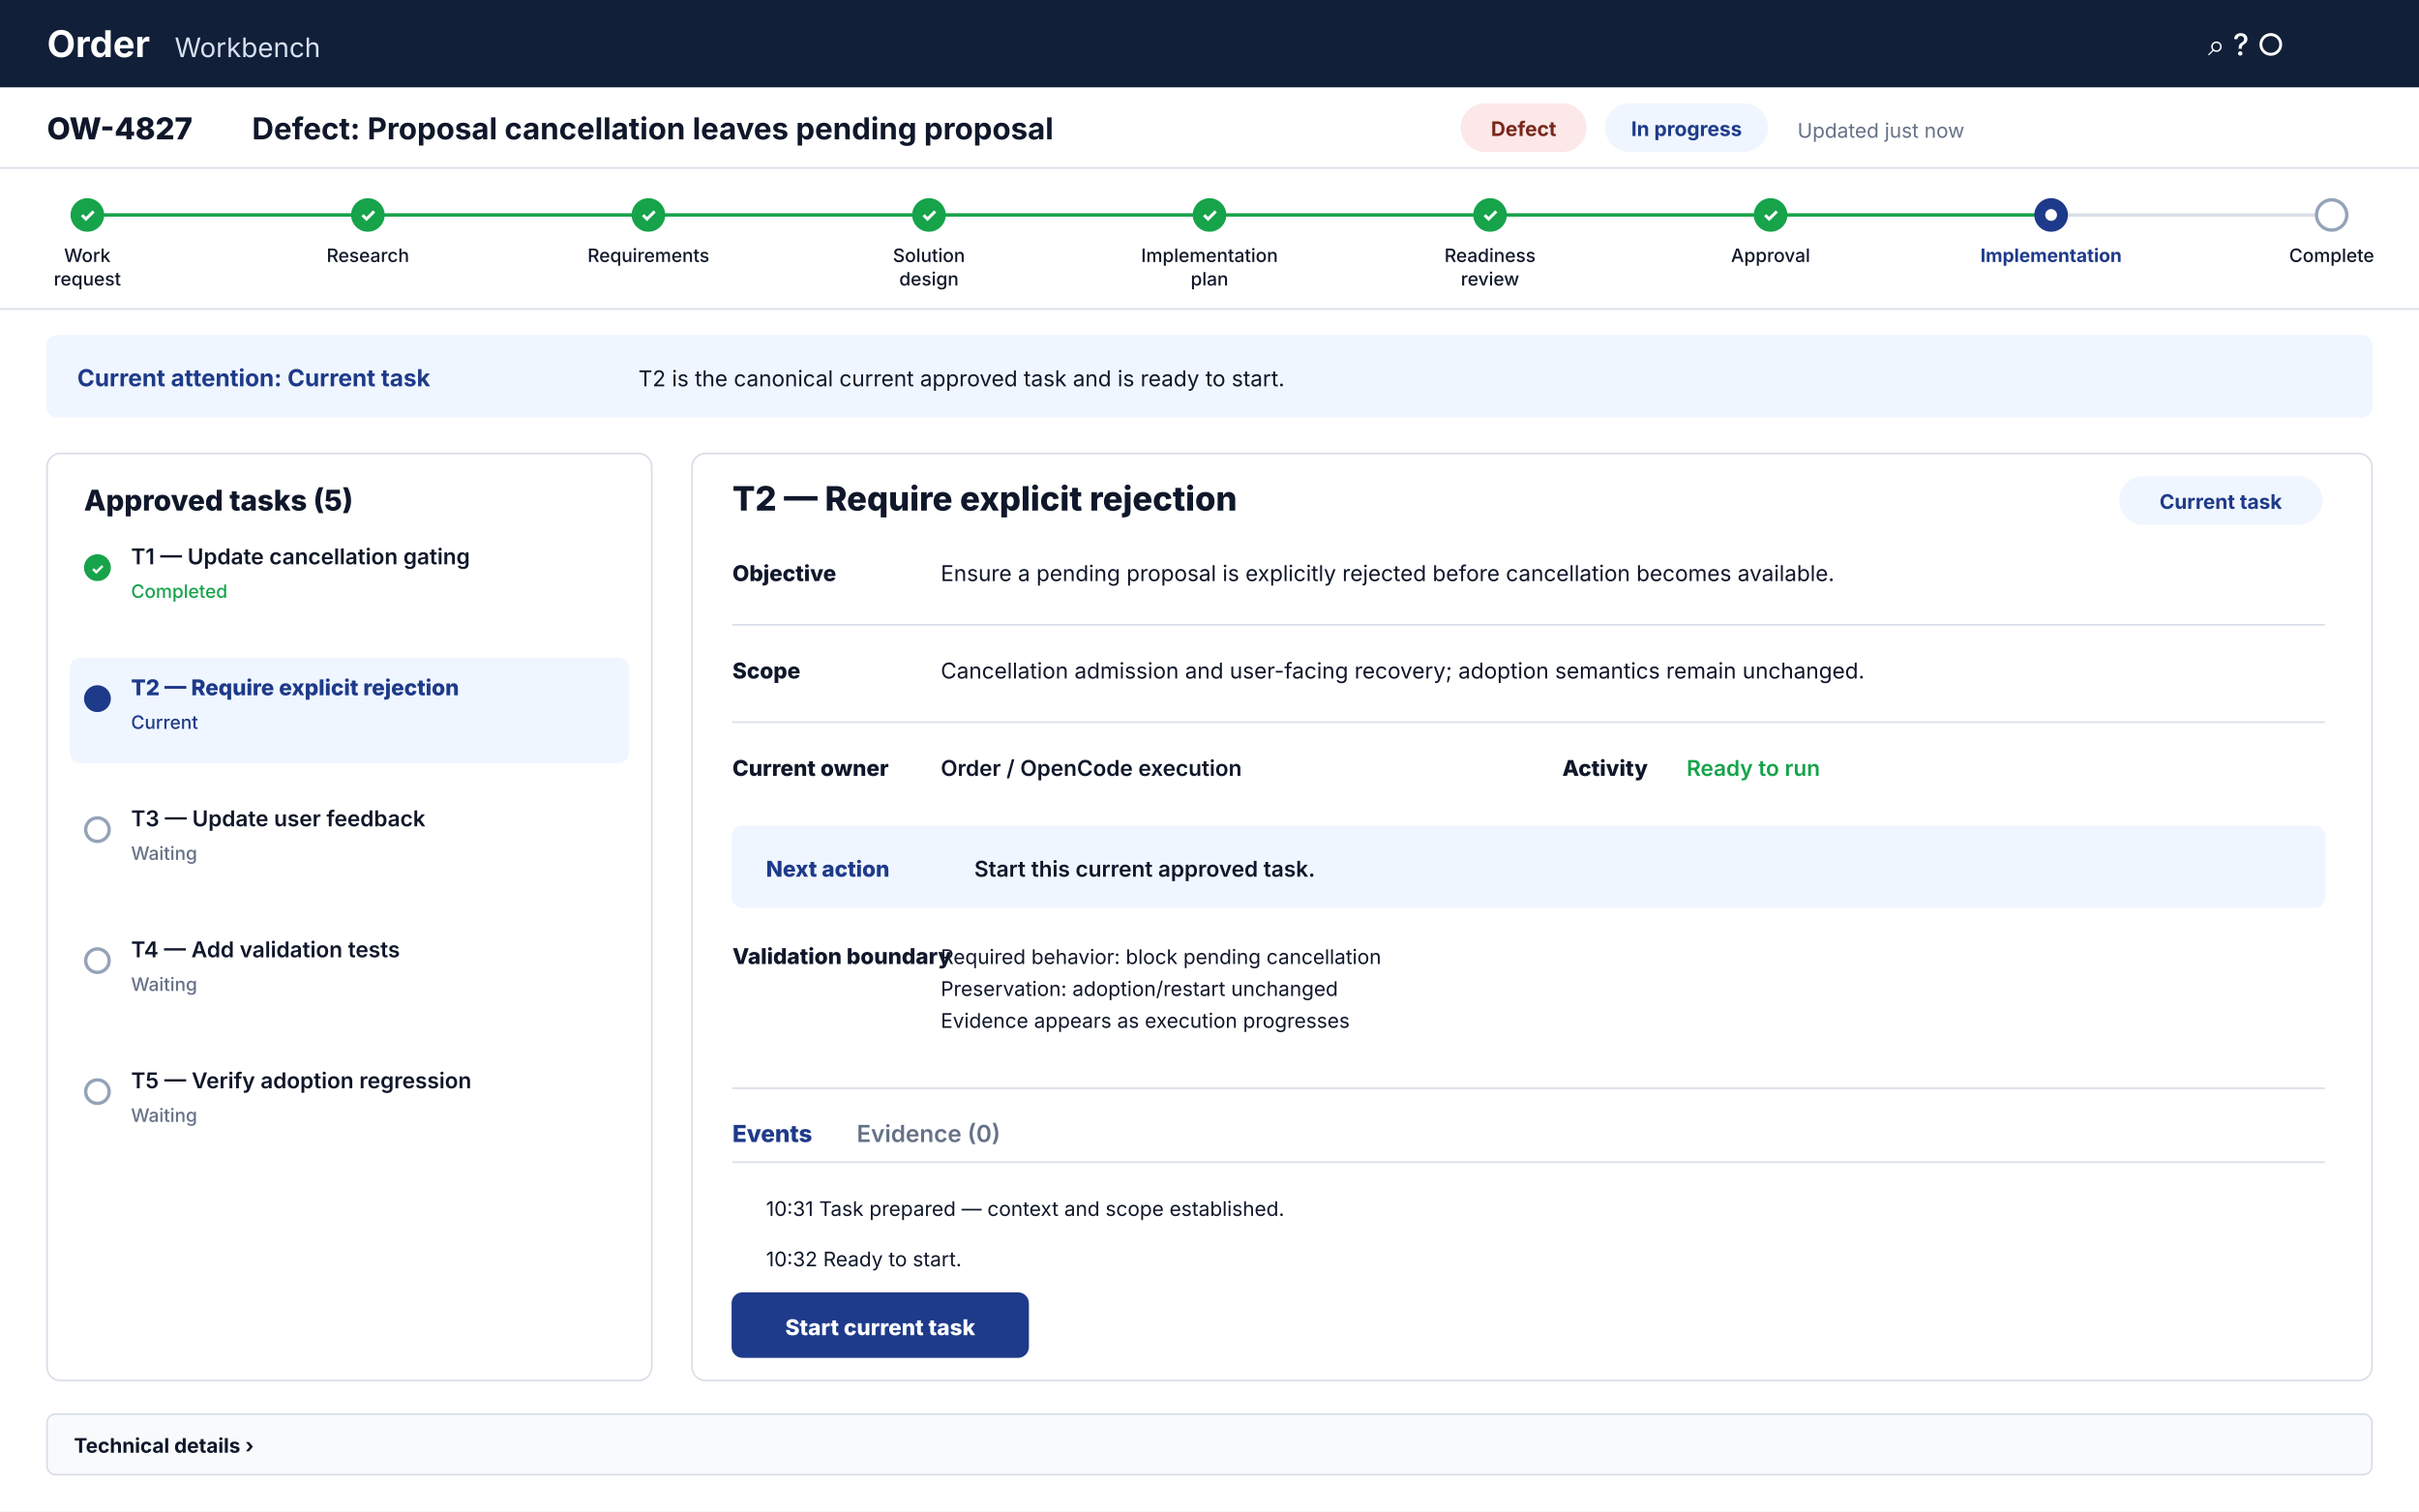
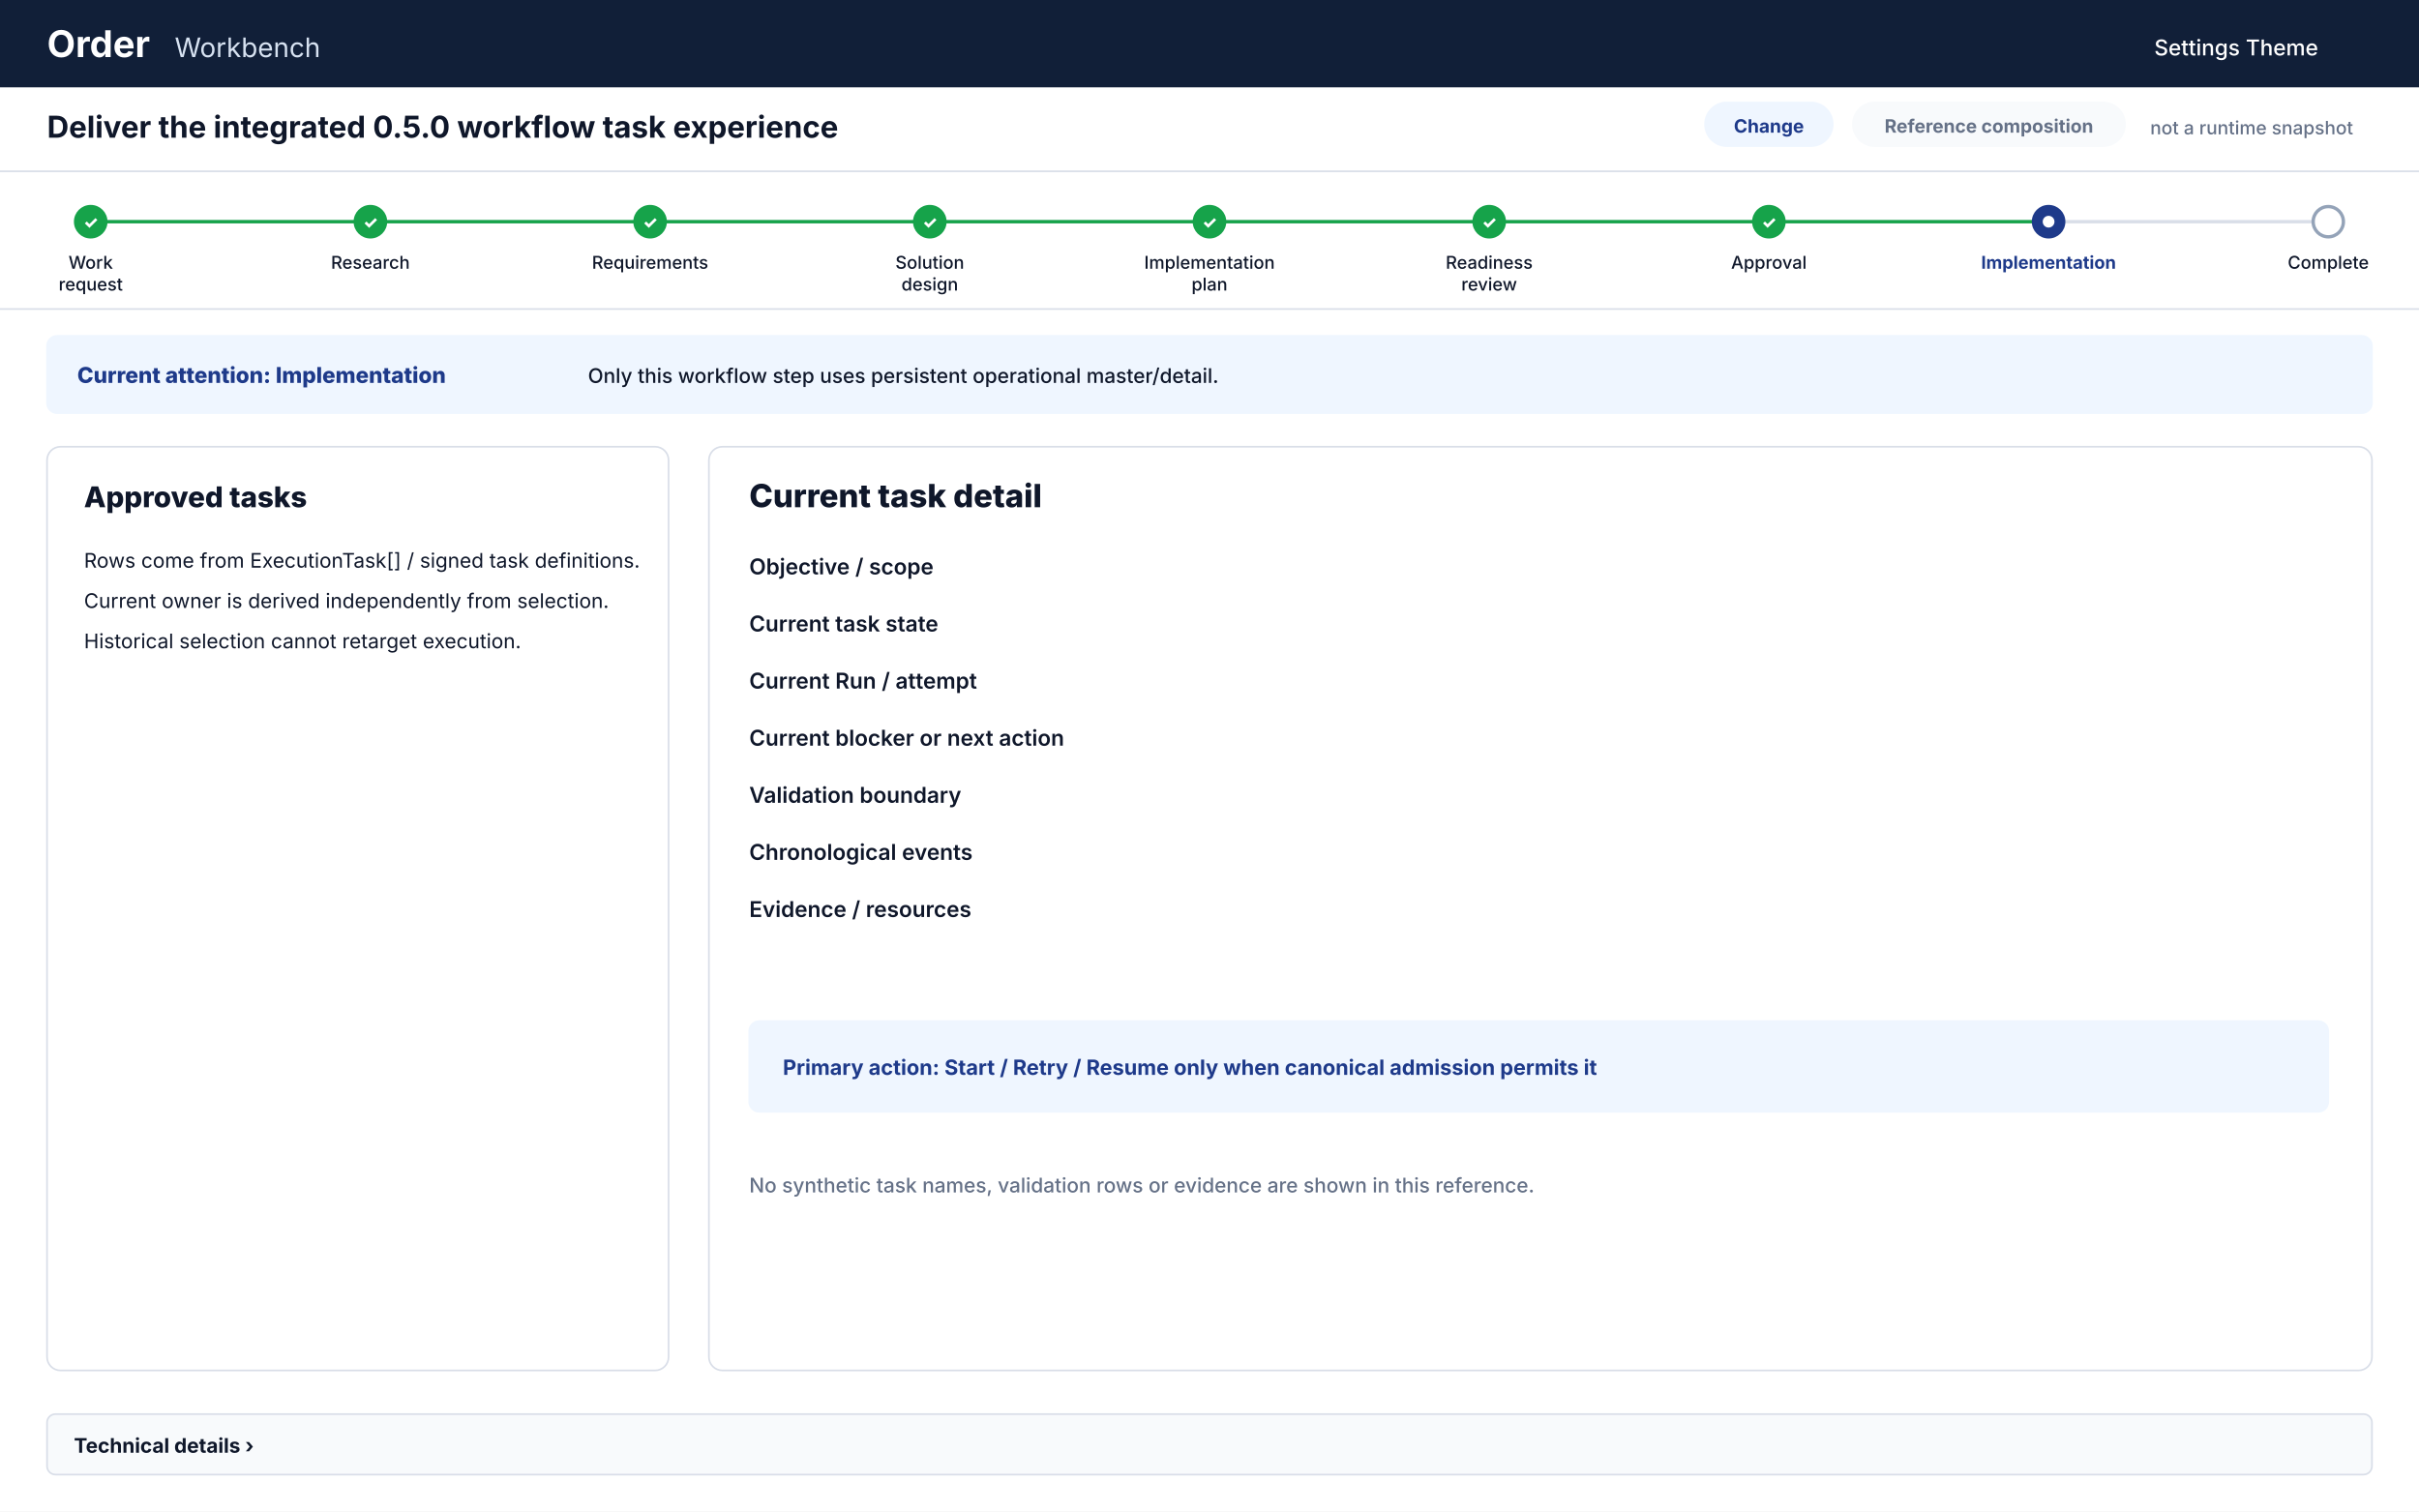
<svg xmlns="http://www.w3.org/2000/svg" width="1440" height="900" viewBox="0 0 1440 900">
  <rect width="1440" height="900" fill="#FFFFFF" />
  <rect width="1440" height="52" fill="#111F38" />
-   <text x="28" y="34" font-family="ui-sans-serif,system-ui,-apple-system,Segoe UI,sans-serif" font-size="22" font-weight="700" fill="#FFFFFF" text-anchor="start">Order</text>
+   <text x="28" y="34" font-family="ui-sans-serif,system-ui,-apple-system,Segoe UI,sans-serif" font-size="22" font-weight="700" fill="#fff" text-anchor="start">Order</text>
  <text x="104" y="34" font-family="ui-sans-serif,system-ui,-apple-system,Segoe UI,sans-serif" font-size="16" font-weight="400" fill="#D7E2F1" text-anchor="start">Workbench</text>
-   <text x="1360" y="33" font-family="ui-sans-serif,system-ui,-apple-system,Segoe UI,sans-serif" font-size="18" font-weight="500" fill="#FFFFFF" text-anchor="end">⌕   ?   ○</text>
-   <line x1="0" y1="100" x2="1440" y2="100" stroke="#D9DEE8" stroke-width="1" />
-   <text x="28" y="83" font-family="ui-sans-serif,system-ui,-apple-system,Segoe UI,sans-serif" font-size="18" font-weight="800" fill="#0F172A" text-anchor="start">OW-4827</text>
-   <text x="150" y="83" font-family="ui-sans-serif,system-ui,-apple-system,Segoe UI,sans-serif" font-size="18" font-weight="700" fill="#0F172A" text-anchor="start">Defect: Proposal cancellation leaves pending proposal</text>
-   <rect x="870" y="62" width="74" height="28" rx="14" fill="#FCE8E8" stroke="#FCE8E8" />
-   <text x="907" y="81" font-family="ui-sans-serif,system-ui,-apple-system,Segoe UI,sans-serif" font-size="12" font-weight="700" fill="#7A271A" text-anchor="middle">Defect</text>
-   <rect x="956" y="62" width="96" height="28" rx="14" fill="#EFF6FF" stroke="#EFF6FF" />
-   <text x="1004" y="81" font-family="ui-sans-serif,system-ui,-apple-system,Segoe UI,sans-serif" font-size="12" font-weight="700" fill="#1E3A8A" text-anchor="middle">In progress</text>
-   <text x="1070" y="82" font-family="ui-sans-serif,system-ui,-apple-system,Segoe UI,sans-serif" font-size="12" font-weight="400" fill="#657187" text-anchor="start">Updated just now</text>
-   <line x1="52" y1="128" x2="1388" y2="128" stroke="#D9DEE8" stroke-width="2" />
-   <line x1="52" y1="128" x2="1221" y2="128" stroke="#16A34A" stroke-width="2" />
-   <circle cx="52" cy="128" r="9" fill="#16A34A" stroke="#16A34A" stroke-width="2" />
-   <text x="52" y="132" font-family="ui-sans-serif,system-ui,-apple-system,Segoe UI,sans-serif" font-size="11" font-weight="800" fill="#fff" text-anchor="middle">✓</text>
-   <text x="52" y="156" font-family="ui-sans-serif,system-ui,-apple-system,Segoe UI,sans-serif" font-size="11" font-weight="500" fill="#0F172A" text-anchor="middle">Work</text>
-   <text x="52" y="170" font-family="ui-sans-serif,system-ui,-apple-system,Segoe UI,sans-serif" font-size="11" font-weight="500" fill="#0F172A" text-anchor="middle">request</text>
-   <circle cx="219" cy="128" r="9" fill="#16A34A" stroke="#16A34A" stroke-width="2" />
-   <text x="219" y="132" font-family="ui-sans-serif,system-ui,-apple-system,Segoe UI,sans-serif" font-size="11" font-weight="800" fill="#fff" text-anchor="middle">✓</text>
-   <text x="219" y="156" font-family="ui-sans-serif,system-ui,-apple-system,Segoe UI,sans-serif" font-size="11" font-weight="500" fill="#0F172A" text-anchor="middle">Research</text>
-   <circle cx="386" cy="128" r="9" fill="#16A34A" stroke="#16A34A" stroke-width="2" />
-   <text x="386" y="132" font-family="ui-sans-serif,system-ui,-apple-system,Segoe UI,sans-serif" font-size="11" font-weight="800" fill="#fff" text-anchor="middle">✓</text>
-   <text x="386" y="156" font-family="ui-sans-serif,system-ui,-apple-system,Segoe UI,sans-serif" font-size="11" font-weight="500" fill="#0F172A" text-anchor="middle">Requirements</text>
-   <circle cx="553" cy="128" r="9" fill="#16A34A" stroke="#16A34A" stroke-width="2" />
-   <text x="553" y="132" font-family="ui-sans-serif,system-ui,-apple-system,Segoe UI,sans-serif" font-size="11" font-weight="800" fill="#fff" text-anchor="middle">✓</text>
-   <text x="553" y="156" font-family="ui-sans-serif,system-ui,-apple-system,Segoe UI,sans-serif" font-size="11" font-weight="500" fill="#0F172A" text-anchor="middle">Solution</text>
-   <text x="553" y="170" font-family="ui-sans-serif,system-ui,-apple-system,Segoe UI,sans-serif" font-size="11" font-weight="500" fill="#0F172A" text-anchor="middle">design</text>
-   <circle cx="720" cy="128" r="9" fill="#16A34A" stroke="#16A34A" stroke-width="2" />
-   <text x="720" y="132" font-family="ui-sans-serif,system-ui,-apple-system,Segoe UI,sans-serif" font-size="11" font-weight="800" fill="#fff" text-anchor="middle">✓</text>
-   <text x="720" y="156" font-family="ui-sans-serif,system-ui,-apple-system,Segoe UI,sans-serif" font-size="11" font-weight="500" fill="#0F172A" text-anchor="middle">Implementation</text>
-   <text x="720" y="170" font-family="ui-sans-serif,system-ui,-apple-system,Segoe UI,sans-serif" font-size="11" font-weight="500" fill="#0F172A" text-anchor="middle">plan</text>
-   <circle cx="887" cy="128" r="9" fill="#16A34A" stroke="#16A34A" stroke-width="2" />
-   <text x="887" y="132" font-family="ui-sans-serif,system-ui,-apple-system,Segoe UI,sans-serif" font-size="11" font-weight="800" fill="#fff" text-anchor="middle">✓</text>
-   <text x="887" y="156" font-family="ui-sans-serif,system-ui,-apple-system,Segoe UI,sans-serif" font-size="11" font-weight="500" fill="#0F172A" text-anchor="middle">Readiness</text>
-   <text x="887" y="170" font-family="ui-sans-serif,system-ui,-apple-system,Segoe UI,sans-serif" font-size="11" font-weight="500" fill="#0F172A" text-anchor="middle">review</text>
-   <circle cx="1054" cy="128" r="9" fill="#16A34A" stroke="#16A34A" stroke-width="2" />
-   <text x="1054" y="132" font-family="ui-sans-serif,system-ui,-apple-system,Segoe UI,sans-serif" font-size="11" font-weight="800" fill="#fff" text-anchor="middle">✓</text>
-   <text x="1054" y="156" font-family="ui-sans-serif,system-ui,-apple-system,Segoe UI,sans-serif" font-size="11" font-weight="500" fill="#0F172A" text-anchor="middle">Approval</text>
-   <circle cx="1221" cy="128" r="9" fill="#1E3A8A" stroke="#1E3A8A" stroke-width="2" />
-   <circle cx="1221" cy="128" r="3.5" fill="#fff" />
-   <text x="1221" y="156" font-family="ui-sans-serif,system-ui,-apple-system,Segoe UI,sans-serif" font-size="11" font-weight="700" fill="#1E3A8A" text-anchor="middle">Implementation</text>
-   <circle cx="1388" cy="128" r="9" fill="#FFFFFF" stroke="#94A3B8" stroke-width="2" />
-   <text x="1388" y="156" font-family="ui-sans-serif,system-ui,-apple-system,Segoe UI,sans-serif" font-size="11" font-weight="500" fill="#0F172A" text-anchor="middle">Complete</text>
+   <text x="1380" y="33" font-family="ui-sans-serif,system-ui,-apple-system,Segoe UI,sans-serif" font-size="13" font-weight="500" fill="#fff" text-anchor="end">Settings   Theme</text>
+   <line x1="0" y1="102" x2="1440" y2="102" stroke="#D9DEE8" stroke-width="1" />
+   <text x="28" y="82" font-family="ui-sans-serif,system-ui,-apple-system,Segoe UI,sans-serif" font-size="18" font-weight="700" fill="#0F172A" text-anchor="start">Deliver the integrated 0.5.0 workflow task experience</text>
+   <rect x="1015" y="61" width="76" height="26" rx="13" fill="#EFF6FF" stroke="#EFF6FF" />
+   <text x="1053" y="79" font-family="ui-sans-serif,system-ui,-apple-system,Segoe UI,sans-serif" font-size="11" font-weight="700" fill="#1E3A8A" text-anchor="middle">Change</text>
+   <rect x="1103" y="61" width="162" height="26" rx="13" fill="#F8FAFC" stroke="#F8FAFC" />
+   <text x="1184" y="79" font-family="ui-sans-serif,system-ui,-apple-system,Segoe UI,sans-serif" font-size="11" font-weight="700" fill="#657187" text-anchor="middle">Reference composition</text>
+   <text x="1280" y="80" font-family="ui-sans-serif,system-ui,-apple-system,Segoe UI,sans-serif" font-size="11" font-weight="500" fill="#657187" text-anchor="start">not a runtime snapshot</text>
+   <line x1="54" y1="132" x2="1386" y2="132" stroke="#D9DEE8" stroke-width="2" />
+   <line x1="54" y1="132" x2="1219.5" y2="132" stroke="#16A34A" stroke-width="2" />
+   <circle cx="54" cy="132" r="9" fill="#16A34A" stroke="#16A34A" stroke-width="2" />
+   <text x="54" y="136" font-family="ui-sans-serif,system-ui,-apple-system,Segoe UI,sans-serif" font-size="10" font-weight="800" fill="#fff" text-anchor="middle">✓</text>
+   <text x="54" y="160" font-family="ui-sans-serif,system-ui,-apple-system,Segoe UI,sans-serif" font-size="10.5" font-weight="500" fill="#0F172A" text-anchor="middle">Work</text>
+   <text x="54" y="173" font-family="ui-sans-serif,system-ui,-apple-system,Segoe UI,sans-serif" font-size="10.5" font-weight="500" fill="#0F172A" text-anchor="middle">request</text>
+   <circle cx="220.5" cy="132" r="9" fill="#16A34A" stroke="#16A34A" stroke-width="2" />
+   <text x="220.5" y="136" font-family="ui-sans-serif,system-ui,-apple-system,Segoe UI,sans-serif" font-size="10" font-weight="800" fill="#fff" text-anchor="middle">✓</text>
+   <text x="220.5" y="160" font-family="ui-sans-serif,system-ui,-apple-system,Segoe UI,sans-serif" font-size="10.5" font-weight="500" fill="#0F172A" text-anchor="middle">Research</text>
+   <circle cx="387" cy="132" r="9" fill="#16A34A" stroke="#16A34A" stroke-width="2" />
+   <text x="387" y="136" font-family="ui-sans-serif,system-ui,-apple-system,Segoe UI,sans-serif" font-size="10" font-weight="800" fill="#fff" text-anchor="middle">✓</text>
+   <text x="387" y="160" font-family="ui-sans-serif,system-ui,-apple-system,Segoe UI,sans-serif" font-size="10.5" font-weight="500" fill="#0F172A" text-anchor="middle">Requirements</text>
+   <circle cx="553.5" cy="132" r="9" fill="#16A34A" stroke="#16A34A" stroke-width="2" />
+   <text x="553.5" y="136" font-family="ui-sans-serif,system-ui,-apple-system,Segoe UI,sans-serif" font-size="10" font-weight="800" fill="#fff" text-anchor="middle">✓</text>
+   <text x="553.5" y="160" font-family="ui-sans-serif,system-ui,-apple-system,Segoe UI,sans-serif" font-size="10.5" font-weight="500" fill="#0F172A" text-anchor="middle">Solution</text>
+   <text x="553.5" y="173" font-family="ui-sans-serif,system-ui,-apple-system,Segoe UI,sans-serif" font-size="10.5" font-weight="500" fill="#0F172A" text-anchor="middle">design</text>
+   <circle cx="720" cy="132" r="9" fill="#16A34A" stroke="#16A34A" stroke-width="2" />
+   <text x="720" y="136" font-family="ui-sans-serif,system-ui,-apple-system,Segoe UI,sans-serif" font-size="10" font-weight="800" fill="#fff" text-anchor="middle">✓</text>
+   <text x="720" y="160" font-family="ui-sans-serif,system-ui,-apple-system,Segoe UI,sans-serif" font-size="10.5" font-weight="500" fill="#0F172A" text-anchor="middle">Implementation</text>
+   <text x="720" y="173" font-family="ui-sans-serif,system-ui,-apple-system,Segoe UI,sans-serif" font-size="10.5" font-weight="500" fill="#0F172A" text-anchor="middle">plan</text>
+   <circle cx="886.5" cy="132" r="9" fill="#16A34A" stroke="#16A34A" stroke-width="2" />
+   <text x="886.5" y="136" font-family="ui-sans-serif,system-ui,-apple-system,Segoe UI,sans-serif" font-size="10" font-weight="800" fill="#fff" text-anchor="middle">✓</text>
+   <text x="886.5" y="160" font-family="ui-sans-serif,system-ui,-apple-system,Segoe UI,sans-serif" font-size="10.5" font-weight="500" fill="#0F172A" text-anchor="middle">Readiness</text>
+   <text x="886.5" y="173" font-family="ui-sans-serif,system-ui,-apple-system,Segoe UI,sans-serif" font-size="10.5" font-weight="500" fill="#0F172A" text-anchor="middle">review</text>
+   <circle cx="1053" cy="132" r="9" fill="#16A34A" stroke="#16A34A" stroke-width="2" />
+   <text x="1053" y="136" font-family="ui-sans-serif,system-ui,-apple-system,Segoe UI,sans-serif" font-size="10" font-weight="800" fill="#fff" text-anchor="middle">✓</text>
+   <text x="1053" y="160" font-family="ui-sans-serif,system-ui,-apple-system,Segoe UI,sans-serif" font-size="10.5" font-weight="500" fill="#0F172A" text-anchor="middle">Approval</text>
+   <circle cx="1219.5" cy="132" r="9" fill="#1E3A8A" stroke="#1E3A8A" stroke-width="2" />
+   <circle cx="1219.5" cy="132" r="3.5" fill="#fff" />
+   <text x="1219.5" y="160" font-family="ui-sans-serif,system-ui,-apple-system,Segoe UI,sans-serif" font-size="10.5" font-weight="700" fill="#1E3A8A" text-anchor="middle">Implementation</text>
+   <circle cx="1386" cy="132" r="9" fill="#FFFFFF" stroke="#94A3B8" stroke-width="2" />
+   <text x="1386" y="160" font-family="ui-sans-serif,system-ui,-apple-system,Segoe UI,sans-serif" font-size="10.5" font-weight="500" fill="#0F172A" text-anchor="middle">Complete</text>
  <line x1="0" y1="184" x2="1440" y2="184" stroke="#D9DEE8" stroke-width="1" />
-   <rect x="28" y="200" width="1384" height="48" rx="6" fill="#EFF6FF" stroke="#EFF6FF" />
-   <text x="46" y="230" font-family="ui-sans-serif,system-ui,-apple-system,Segoe UI,sans-serif" font-size="14" font-weight="700" fill="#1E3A8A" text-anchor="start">Current attention: Current task</text>
-   <text x="380" y="230" font-family="ui-sans-serif,system-ui,-apple-system,Segoe UI,sans-serif" font-size="13" font-weight="400" fill="#0F172A" text-anchor="start">T2 is the canonical current approved task and is ready to start.</text>
-   <rect x="28" y="270" width="360" height="552" rx="8" fill="#FFFFFF" stroke="#D9DEE8" />
-   <text x="50" y="304" font-family="ui-sans-serif,system-ui,-apple-system,Segoe UI,sans-serif" font-size="17" font-weight="800" fill="#0F172A" text-anchor="start">Approved tasks (5)</text>
-   <circle cx="58" cy="338" r="7" fill="#16A34A" stroke="#16A34A" stroke-width="2" />
-   <text x="58" y="342" font-family="ui-sans-serif,system-ui,-apple-system,Segoe UI,sans-serif" font-size="9" font-weight="800" fill="#fff" text-anchor="middle">✓</text>
-   <text x="78" y="336" font-family="ui-sans-serif,system-ui,-apple-system,Segoe UI,sans-serif" font-size="13" font-weight="600" fill="#0F172A" text-anchor="start">T1 — Update cancellation gating</text>
-   <text x="78" y="356" font-family="ui-sans-serif,system-ui,-apple-system,Segoe UI,sans-serif" font-size="11" font-weight="500" fill="#16A34A" text-anchor="start">Completed</text>
-   <rect x="42" y="392" width="332" height="62" rx="6" fill="#EFF6FF" stroke="#EFF6FF" />
-   <circle cx="58" cy="416" r="7" fill="#1E3A8A" stroke="#1E3A8A" stroke-width="2" />
-   <text x="78" y="414" font-family="ui-sans-serif,system-ui,-apple-system,Segoe UI,sans-serif" font-size="13" font-weight="800" fill="#1E3A8A" text-anchor="start">T2 — Require explicit rejection</text>
-   <text x="78" y="434" font-family="ui-sans-serif,system-ui,-apple-system,Segoe UI,sans-serif" font-size="11" font-weight="500" fill="#1E3A8A" text-anchor="start">Current</text>
-   <circle cx="58" cy="494" r="7" fill="#FFFFFF" stroke="#94A3B8" stroke-width="2" />
-   <text x="78" y="492" font-family="ui-sans-serif,system-ui,-apple-system,Segoe UI,sans-serif" font-size="13" font-weight="600" fill="#0F172A" text-anchor="start">T3 — Update user feedback</text>
-   <text x="78" y="512" font-family="ui-sans-serif,system-ui,-apple-system,Segoe UI,sans-serif" font-size="11" font-weight="500" fill="#657187" text-anchor="start">Waiting</text>
-   <circle cx="58" cy="572" r="7" fill="#FFFFFF" stroke="#94A3B8" stroke-width="2" />
-   <text x="78" y="570" font-family="ui-sans-serif,system-ui,-apple-system,Segoe UI,sans-serif" font-size="13" font-weight="600" fill="#0F172A" text-anchor="start">T4 — Add validation tests</text>
-   <text x="78" y="590" font-family="ui-sans-serif,system-ui,-apple-system,Segoe UI,sans-serif" font-size="11" font-weight="500" fill="#657187" text-anchor="start">Waiting</text>
-   <circle cx="58" cy="650" r="7" fill="#FFFFFF" stroke="#94A3B8" stroke-width="2" />
-   <text x="78" y="648" font-family="ui-sans-serif,system-ui,-apple-system,Segoe UI,sans-serif" font-size="13" font-weight="600" fill="#0F172A" text-anchor="start">T5 — Verify adoption regression</text>
-   <text x="78" y="668" font-family="ui-sans-serif,system-ui,-apple-system,Segoe UI,sans-serif" font-size="11" font-weight="500" fill="#657187" text-anchor="start">Waiting</text>
-   <rect x="412" y="270" width="1000" height="552" rx="8" fill="#FFFFFF" stroke="#D9DEE8" />
-   <text x="436" y="304" font-family="ui-sans-serif,system-ui,-apple-system,Segoe UI,sans-serif" font-size="20" font-weight="800" fill="#0F172A" text-anchor="start">T2 — Require explicit rejection</text>
-   <rect x="1262" y="284" width="120" height="28" rx="14" fill="#EFF6FF" stroke="#EFF6FF" />
-   <text x="1322" y="303" font-family="ui-sans-serif,system-ui,-apple-system,Segoe UI,sans-serif" font-size="12" font-weight="700" fill="#1E3A8A" text-anchor="middle">Current task</text>
-   <text x="436" y="346" font-family="ui-sans-serif,system-ui,-apple-system,Segoe UI,sans-serif" font-size="13" font-weight="800" fill="#0F172A" text-anchor="start">Objective</text>
-   <text x="560" y="346" font-family="ui-sans-serif,system-ui,-apple-system,Segoe UI,sans-serif" font-size="13" font-weight="400" fill="#0F172A" text-anchor="start">Ensure a pending proposal is explicitly rejected before cancellation becomes available.</text>
-   <line x1="436" y1="372" x2="1384" y2="372" stroke="#D9DEE8" stroke-width="1" />
-   <text x="436" y="404" font-family="ui-sans-serif,system-ui,-apple-system,Segoe UI,sans-serif" font-size="13" font-weight="800" fill="#0F172A" text-anchor="start">Scope</text>
-   <text x="560" y="404" font-family="ui-sans-serif,system-ui,-apple-system,Segoe UI,sans-serif" font-size="13" font-weight="400" fill="#0F172A" text-anchor="start">Cancellation admission and user-facing recovery; adoption semantics remain unchanged.</text>
-   <line x1="436" y1="430" x2="1384" y2="430" stroke="#D9DEE8" stroke-width="1" />
-   <text x="436" y="462" font-family="ui-sans-serif,system-ui,-apple-system,Segoe UI,sans-serif" font-size="13" font-weight="800" fill="#0F172A" text-anchor="start">Current owner</text>
-   <text x="560" y="462" font-family="ui-sans-serif,system-ui,-apple-system,Segoe UI,sans-serif" font-size="13" font-weight="600" fill="#0F172A" text-anchor="start">Order / OpenCode execution</text>
-   <text x="930" y="462" font-family="ui-sans-serif,system-ui,-apple-system,Segoe UI,sans-serif" font-size="13" font-weight="800" fill="#0F172A" text-anchor="start">Activity</text>
-   <text x="1004" y="462" font-family="ui-sans-serif,system-ui,-apple-system,Segoe UI,sans-serif" font-size="13" font-weight="600" fill="#16A34A" text-anchor="start">Ready to run</text>
-   <rect x="436" y="492" width="948" height="48" rx="6" fill="#EFF6FF" stroke="#EFF6FF" />
-   <text x="456" y="522" font-family="ui-sans-serif,system-ui,-apple-system,Segoe UI,sans-serif" font-size="13" font-weight="800" fill="#1E3A8A" text-anchor="start">Next action</text>
-   <text x="580" y="522" font-family="ui-sans-serif,system-ui,-apple-system,Segoe UI,sans-serif" font-size="13" font-weight="600" fill="#0F172A" text-anchor="start">Start this current approved task.</text>
-   <text x="436" y="574" font-family="ui-sans-serif,system-ui,-apple-system,Segoe UI,sans-serif" font-size="13" font-weight="800" fill="#0F172A" text-anchor="start">Validation boundary</text>
-   <text x="560" y="574" font-family="ui-sans-serif,system-ui,-apple-system,Segoe UI,sans-serif" font-size="12" font-weight="400" fill="#0F172A" text-anchor="start">Required behavior: block pending cancellation</text>
-   <text x="560" y="593" font-family="ui-sans-serif,system-ui,-apple-system,Segoe UI,sans-serif" font-size="12" font-weight="400" fill="#0F172A" text-anchor="start">Preservation: adoption/restart unchanged</text>
-   <text x="560" y="612" font-family="ui-sans-serif,system-ui,-apple-system,Segoe UI,sans-serif" font-size="12" font-weight="400" fill="#0F172A" text-anchor="start">Evidence appears as execution progresses</text>
-   <line x1="436" y1="648" x2="1384" y2="648" stroke="#D9DEE8" stroke-width="1" />
-   <text x="436" y="680" font-family="ui-sans-serif,system-ui,-apple-system,Segoe UI,sans-serif" font-size="14" font-weight="800" fill="#1E3A8A" text-anchor="start">Events</text>
-   <text x="510" y="680" font-family="ui-sans-serif,system-ui,-apple-system,Segoe UI,sans-serif" font-size="14" font-weight="600" fill="#657187" text-anchor="start">Evidence (0)</text>
-   <line x1="436" y1="692" x2="1384" y2="692" stroke="#D9DEE8" stroke-width="1" />
-   <text x="456" y="724" font-family="ui-sans-serif,system-ui,-apple-system,Segoe UI,sans-serif" font-size="12" font-weight="400" fill="#0F172A" text-anchor="start">10:31  Task prepared — context and scope established.</text>
-   <text x="456" y="754" font-family="ui-sans-serif,system-ui,-apple-system,Segoe UI,sans-serif" font-size="12" font-weight="400" fill="#0F172A" text-anchor="start">10:32  Ready to start.</text>
-   <rect x="436" y="770" width="176" height="38" rx="6" fill="#1E3A8A" stroke="#1E3A8A" />
-   <text x="524" y="795" font-family="ui-sans-serif,system-ui,-apple-system,Segoe UI,sans-serif" font-size="13" font-weight="800" fill="#FFFFFF" text-anchor="middle">Start current task</text>
+   <rect x="28" y="200" width="1384" height="46" rx="6" fill="#EFF6FF" stroke="#EFF6FF" />
+   <text x="46" y="228" font-family="ui-sans-serif,system-ui,-apple-system,Segoe UI,sans-serif" font-size="13" font-weight="800" fill="#1E3A8A" text-anchor="start">Current attention: Implementation</text>
+   <text x="350" y="228" font-family="ui-sans-serif,system-ui,-apple-system,Segoe UI,sans-serif" font-size="12" font-weight="500" fill="#0F172A" text-anchor="start">Only this workflow step uses persistent operational master/detail.</text>
+   <rect x="28" y="266" width="370" height="550" rx="8" fill="#FFFFFF" stroke="#D9DEE8" />
+   <text x="50" y="302" font-family="ui-sans-serif,system-ui,-apple-system,Segoe UI,sans-serif" font-size="17" font-weight="800" fill="#0F172A" text-anchor="start">Approved tasks</text>
+   <text x="50" y="338" font-family="ui-sans-serif,system-ui,-apple-system,Segoe UI,sans-serif" font-size="12" font-weight="400" fill="#0F172A" text-anchor="start">Rows come from ExecutionTask[] / signed task definitions.</text>
+   <text x="50" y="362" font-family="ui-sans-serif,system-ui,-apple-system,Segoe UI,sans-serif" font-size="12" font-weight="400" fill="#0F172A" text-anchor="start">Current owner is derived independently from selection.</text>
+   <text x="50" y="386" font-family="ui-sans-serif,system-ui,-apple-system,Segoe UI,sans-serif" font-size="12" font-weight="400" fill="#0F172A" text-anchor="start">Historical selection cannot retarget execution.</text>
+   <rect x="422" y="266" width="990" height="550" rx="8" fill="#FFFFFF" stroke="#D9DEE8" />
+   <text x="446" y="302" font-family="ui-sans-serif,system-ui,-apple-system,Segoe UI,sans-serif" font-size="19" font-weight="800" fill="#0F172A" text-anchor="start">Current task detail</text>
+   <text x="446" y="342" font-family="ui-sans-serif,system-ui,-apple-system,Segoe UI,sans-serif" font-size="13" font-weight="600" fill="#0F172A" text-anchor="start">Objective / scope</text>
+   <text x="446" y="376" font-family="ui-sans-serif,system-ui,-apple-system,Segoe UI,sans-serif" font-size="13" font-weight="600" fill="#0F172A" text-anchor="start">Current task state</text>
+   <text x="446" y="410" font-family="ui-sans-serif,system-ui,-apple-system,Segoe UI,sans-serif" font-size="13" font-weight="600" fill="#0F172A" text-anchor="start">Current Run / attempt</text>
+   <text x="446" y="444" font-family="ui-sans-serif,system-ui,-apple-system,Segoe UI,sans-serif" font-size="13" font-weight="600" fill="#0F172A" text-anchor="start">Current blocker or next action</text>
+   <text x="446" y="478" font-family="ui-sans-serif,system-ui,-apple-system,Segoe UI,sans-serif" font-size="13" font-weight="600" fill="#0F172A" text-anchor="start">Validation boundary</text>
+   <text x="446" y="512" font-family="ui-sans-serif,system-ui,-apple-system,Segoe UI,sans-serif" font-size="13" font-weight="600" fill="#0F172A" text-anchor="start">Chronological events</text>
+   <text x="446" y="546" font-family="ui-sans-serif,system-ui,-apple-system,Segoe UI,sans-serif" font-size="13" font-weight="600" fill="#0F172A" text-anchor="start">Evidence / resources</text>
+   <rect x="446" y="608" width="940" height="54" rx="6" fill="#EFF6FF" stroke="#EFF6FF" />
+   <text x="466" y="640" font-family="ui-sans-serif,system-ui,-apple-system,Segoe UI,sans-serif" font-size="12.5" font-weight="700" fill="#1E3A8A" text-anchor="start">Primary action: Start / Retry / Resume only when canonical admission permits it</text>
+   <text x="446" y="710" font-family="ui-sans-serif,system-ui,-apple-system,Segoe UI,sans-serif" font-size="12" font-weight="500" fill="#657187" text-anchor="start">No synthetic task names, validation rows or evidence are shown in this reference.</text>
  <rect x="28" y="842" width="1384" height="36" rx="5" fill="#F8FAFC" stroke="#D9DEE8" />
  <text x="44" y="865" font-family="ui-sans-serif,system-ui,-apple-system,Segoe UI,sans-serif" font-size="12" font-weight="700" fill="#0F172A" text-anchor="start">Technical details  ›</text>
</svg>
